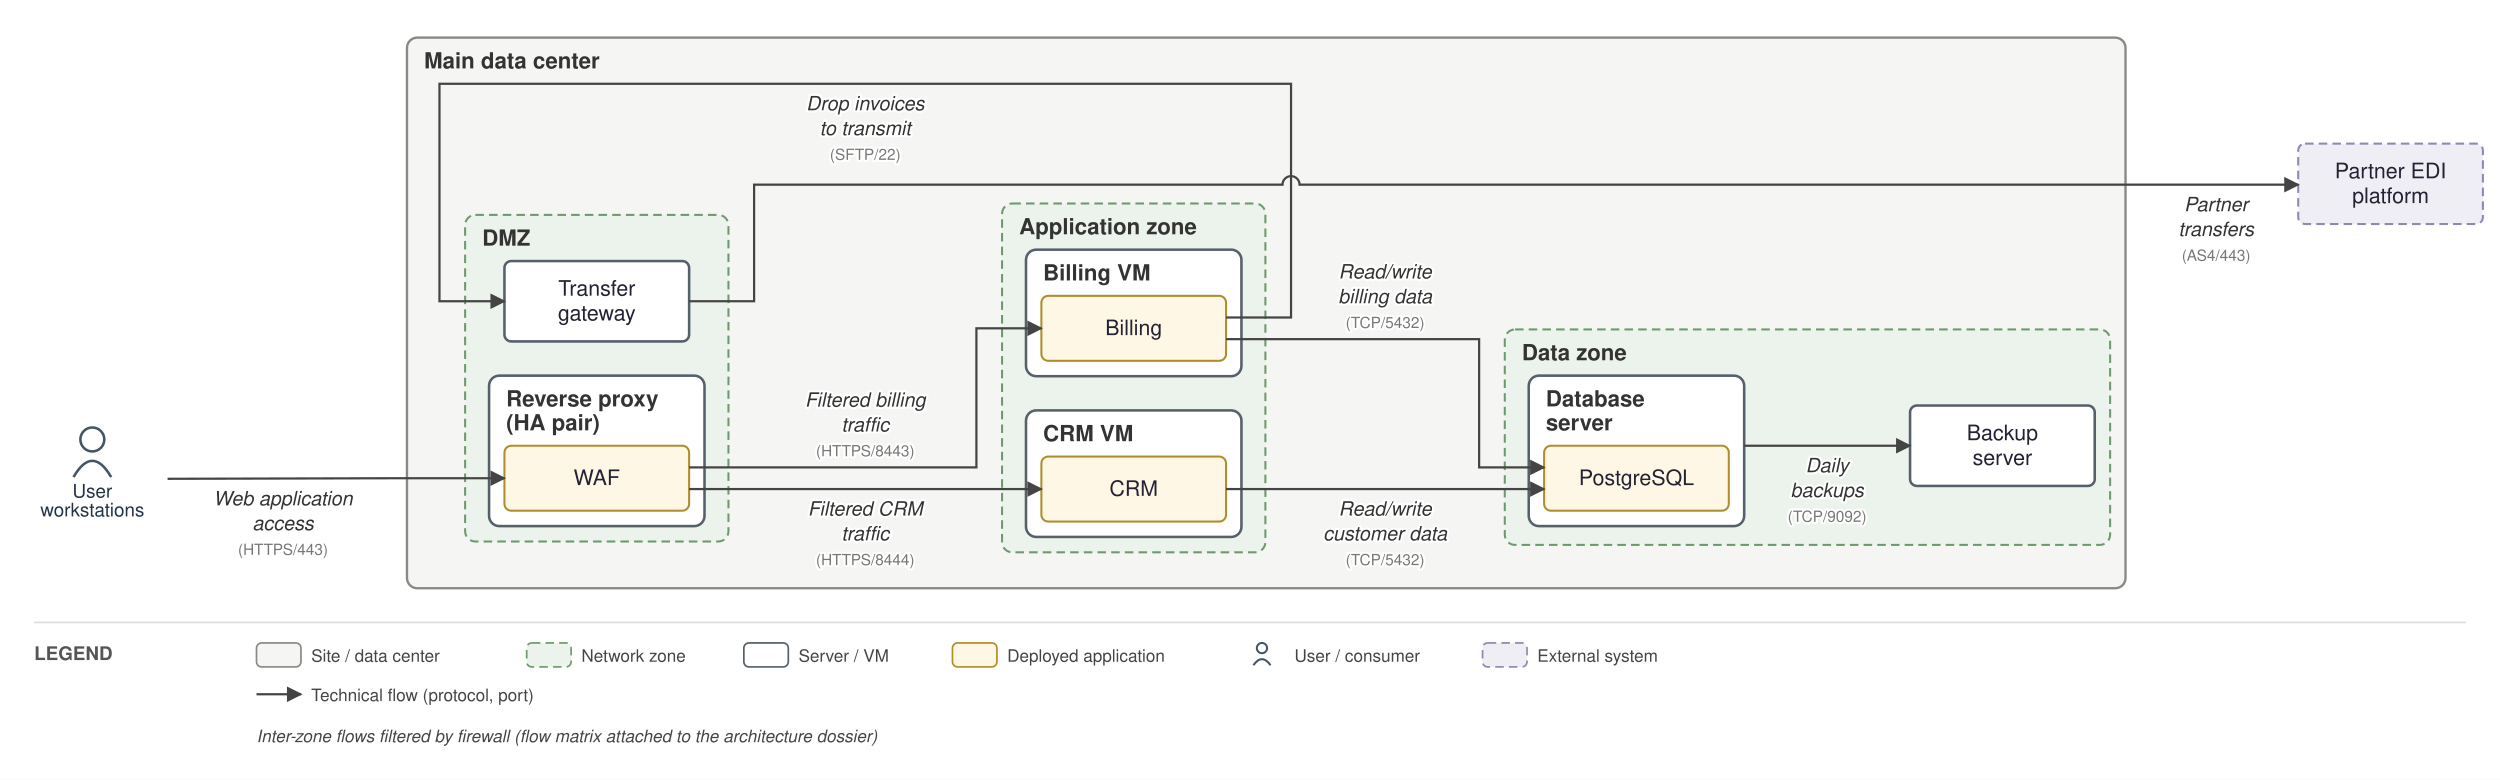
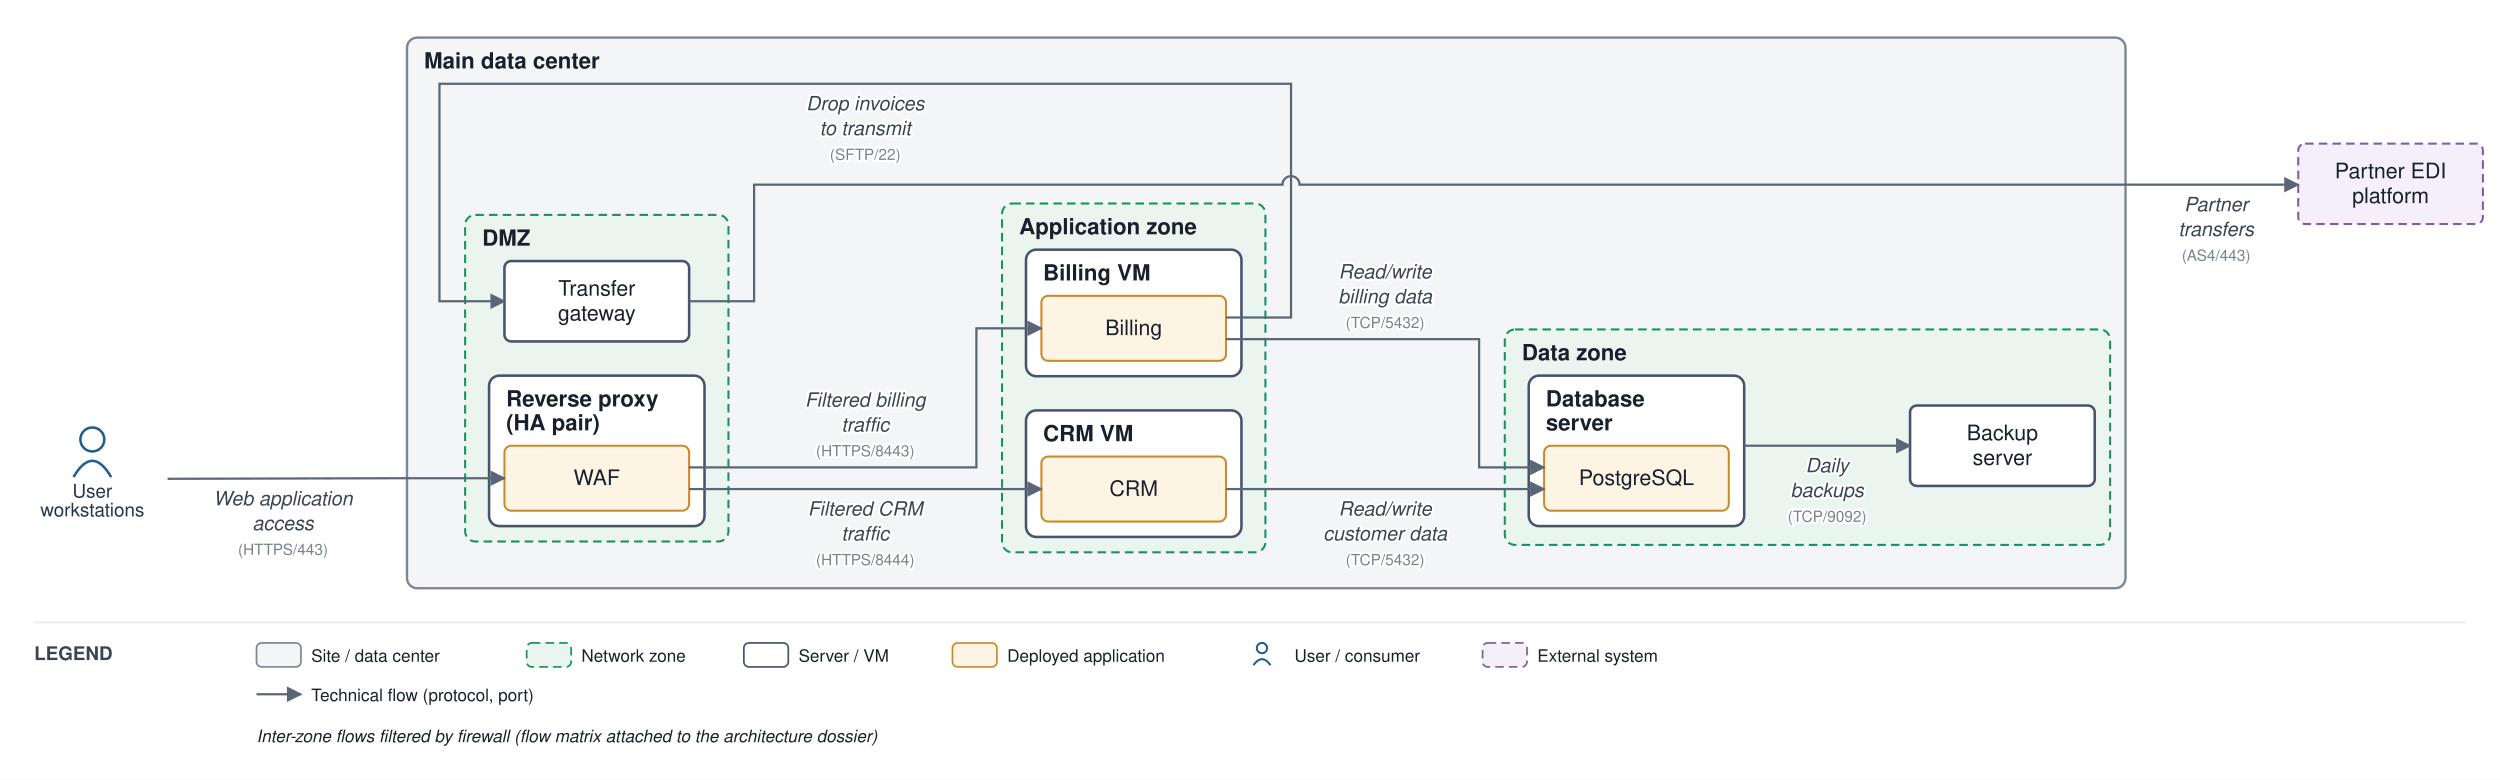
<svg xmlns="http://www.w3.org/2000/svg" viewBox="0 0 1462 456" font-family="Helvetica,Arial,sans-serif">
  <defs>
    <marker id="arr" viewBox="0 0 10 10" refX="9" refY="5" markerWidth="7" markerHeight="7" orient="auto-start-reverse">
-       <path d="M0,0 L10,5 L0,10 z" fill="#444444" />
+       <path d="M0,0 L10,5 L0,10 z" fill="#5a6675" />
    </marker>
  </defs>
-   <rect width="1462" height="456" fill="white" />
-   <rect x="238" y="22" width="1005" height="322" rx="6" fill="#f5f5f4" stroke="#8a8a85" stroke-width="1.4" />
-   <text x="248" y="40" font-size="13" font-weight="bold" fill="#333">Main data center</text>
-   <rect x="272" y="125.667" width="154" height="191" rx="6" fill="#ecf3ec" stroke="#6d9a6d" stroke-width="1.2" stroke-dasharray="5 3" />
-   <text x="282" y="143.667" font-size="13" font-weight="bold" fill="#333">DMZ</text>
-   <rect x="286" y="219.667" width="126" height="88" rx="6" fill="#ffffff" stroke="#55606b" stroke-width="1.5" />
-   <text x="296" y="237.667" font-size="13" font-weight="bold" fill="#333">Reverse proxy</text>
-   <text x="296" y="251.667" font-size="13" font-weight="bold" fill="#333">(HA pair)</text>
-   <rect x="586" y="119" width="154" height="204" rx="6" fill="#ecf3ec" stroke="#6d9a6d" stroke-width="1.2" stroke-dasharray="5 3" />
-   <text x="596" y="137" font-size="13" font-weight="bold" fill="#333">Application zone</text>
-   <rect x="600" y="146" width="126" height="74" rx="6" fill="#ffffff" stroke="#55606b" stroke-width="1.5" />
-   <text x="610" y="164" font-size="13" font-weight="bold" fill="#333">Billing VM</text>
-   <rect x="600" y="240" width="126" height="74" rx="6" fill="#ffffff" stroke="#55606b" stroke-width="1.5" />
-   <text x="610" y="258" font-size="13" font-weight="bold" fill="#333">CRM VM</text>
-   <rect x="880" y="192.667" width="354" height="126" rx="6" fill="#ecf3ec" stroke="#6d9a6d" stroke-width="1.2" stroke-dasharray="5 3" />
-   <text x="890" y="210.667" font-size="13" font-weight="bold" fill="#333">Data zone</text>
-   <rect x="894" y="219.667" width="126" height="88" rx="6" fill="#ffffff" stroke="#55606b" stroke-width="1.5" />
-   <text x="904" y="237.667" font-size="13" font-weight="bold" fill="#333">Database</text>
-   <text x="904" y="251.667" font-size="13" font-weight="bold" fill="#333">server</text>
-   <rect x="295" y="260.667" width="108" height="38" rx="4" fill="#fff7e6" stroke="#b08d2a" stroke-width="1.2" />
-   <text x="349" y="283.667" font-size="12.5" text-anchor="middle" fill="#222233">WAF</text>
-   <rect x="295" y="152.667" width="108" height="47" rx="4" fill="#ffffff" stroke="#55606b" stroke-width="1.5" />
-   <text x="349" y="172.917" font-size="12.5" text-anchor="middle" fill="#222233">Transfer</text>
-   <text x="349" y="187.417" font-size="12.5" text-anchor="middle" fill="#222233">gateway</text>
-   <rect x="609" y="173" width="108" height="38" rx="4" fill="#fff7e6" stroke="#b08d2a" stroke-width="1.2" />
-   <text x="663" y="196" font-size="12.5" text-anchor="middle" fill="#222233">Billing</text>
-   <rect x="609" y="267" width="108" height="38" rx="4" fill="#fff7e6" stroke="#b08d2a" stroke-width="1.2" />
-   <text x="663" y="290" font-size="12.5" text-anchor="middle" fill="#222233">CRM</text>
-   <rect x="903" y="260.667" width="108" height="38" rx="4" fill="#fff7e6" stroke="#b08d2a" stroke-width="1.2" />
-   <text x="957" y="283.667" font-size="12.5" text-anchor="middle" fill="#222233">PostgreSQL</text>
-   <rect x="1117" y="237.167" width="108" height="47" rx="4" fill="#ffffff" stroke="#55606b" stroke-width="1.5" />
-   <text x="1171" y="257.417" font-size="12.5" text-anchor="middle" fill="#222233">Backup</text>
-   <text x="1171" y="271.917" font-size="12.5" text-anchor="middle" fill="#222233">server</text>
-   <circle cx="54" cy="257" r="7" fill="none" stroke="#445566" stroke-width="1.5" />
-   <path d="M 43 279 q 11 -19 22 0" fill="none" stroke="#445566" stroke-width="1.5" />
-   <text x="54" y="291" font-size="11" text-anchor="middle" fill="#223344">User</text>
-   <text x="54" y="302" font-size="11" text-anchor="middle" fill="#223344">workstations</text>
-   <rect x="1344" y="84" width="108" height="47" rx="4" fill="#f0eef5" stroke="#9187b3" stroke-width="1.2" stroke-dasharray="5 3" />
-   <text x="1398" y="104.25" font-size="12.5" text-anchor="middle" fill="#222233">Partner EDI</text>
-   <text x="1398" y="118.75" font-size="12.5" text-anchor="middle" fill="#222233">platform</text>
-   <path d="M 98 280 L 233 279.667 L 295 279.667" fill="none" stroke="#444444" stroke-width="1.3" marker-end="url(#arr)" />
-   <text x="165.5" y="295.5" font-size="11.5" text-anchor="middle" fill="#333" font-style="italic" stroke="white" stroke-width="2.5" paint-order="stroke" stroke-linejoin="round">Web application</text>
-   <text x="165.5" y="310" font-size="11.5" text-anchor="middle" fill="#333" font-style="italic" stroke="white" stroke-width="2.5" paint-order="stroke" stroke-linejoin="round">access</text>
-   <text x="165.5" y="324.5" font-size="9" text-anchor="middle" fill="#777" stroke="white" stroke-width="2.5" paint-order="stroke" stroke-linejoin="round">(HTTPS/443)</text>
-   <path d="M 403 273.333 L 571 273.333 L 571 192 L 609 192" fill="none" stroke="#444444" stroke-width="1.3" marker-end="url(#arr)" />
-   <text x="506" y="237.833" font-size="11.5" text-anchor="middle" fill="#333" font-style="italic" stroke="white" stroke-width="2.5" paint-order="stroke" stroke-linejoin="round">Filtered billing</text>
-   <text x="506" y="252.333" font-size="11.5" text-anchor="middle" fill="#333" font-style="italic" stroke="white" stroke-width="2.5" paint-order="stroke" stroke-linejoin="round">traffic</text>
-   <text x="506" y="266.833" font-size="9" text-anchor="middle" fill="#777" stroke="white" stroke-width="2.5" paint-order="stroke" stroke-linejoin="round">(HTTPS/8443)</text>
-   <path d="M 403 286 L 609 286" fill="none" stroke="#444444" stroke-width="1.3" marker-end="url(#arr)" />
-   <text x="506" y="301.5" font-size="11.5" text-anchor="middle" fill="#333" font-style="italic" stroke="white" stroke-width="2.5" paint-order="stroke" stroke-linejoin="round">Filtered CRM</text>
-   <text x="506" y="316" font-size="11.5" text-anchor="middle" fill="#333" font-style="italic" stroke="white" stroke-width="2.5" paint-order="stroke" stroke-linejoin="round">traffic</text>
-   <text x="506" y="330.5" font-size="9" text-anchor="middle" fill="#777" stroke="white" stroke-width="2.5" paint-order="stroke" stroke-linejoin="round">(HTTPS/8444)</text>
-   <path d="M 717 198.333 L 865 198.333 L 865 273.333 L 903 273.333" fill="none" stroke="#444444" stroke-width="1.3" marker-end="url(#arr)" />
-   <text x="810" y="162.833" font-size="11.5" text-anchor="middle" fill="#333" font-style="italic" stroke="white" stroke-width="2.5" paint-order="stroke" stroke-linejoin="round">Read/write</text>
-   <text x="810" y="177.333" font-size="11.5" text-anchor="middle" fill="#333" font-style="italic" stroke="white" stroke-width="2.5" paint-order="stroke" stroke-linejoin="round">billing data</text>
-   <text x="810" y="191.833" font-size="9" text-anchor="middle" fill="#777" stroke="white" stroke-width="2.5" paint-order="stroke" stroke-linejoin="round">(TCP/5432)</text>
-   <path d="M 717 286 L 903 286" fill="none" stroke="#444444" stroke-width="1.3" marker-end="url(#arr)" />
-   <text x="810" y="301.5" font-size="11.5" text-anchor="middle" fill="#333" font-style="italic" stroke="white" stroke-width="2.5" paint-order="stroke" stroke-linejoin="round">Read/write</text>
-   <text x="810" y="316" font-size="11.5" text-anchor="middle" fill="#333" font-style="italic" stroke="white" stroke-width="2.5" paint-order="stroke" stroke-linejoin="round">customer data</text>
-   <text x="810" y="330.5" font-size="9" text-anchor="middle" fill="#777" stroke="white" stroke-width="2.5" paint-order="stroke" stroke-linejoin="round">(TCP/5432)</text>
-   <path d="M 717 185.667 L 755 185.667 L 755 49 L 257 49 L 257 176.167 L 295 176.167" fill="none" stroke="#444444" stroke-width="1.3" marker-end="url(#arr)" />
-   <text x="506" y="64.5" font-size="11.5" text-anchor="middle" fill="#333" font-style="italic" stroke="white" stroke-width="2.5" paint-order="stroke" stroke-linejoin="round">Drop invoices</text>
-   <text x="506" y="79" font-size="11.5" text-anchor="middle" fill="#333" font-style="italic" stroke="white" stroke-width="2.5" paint-order="stroke" stroke-linejoin="round">to transmit</text>
-   <text x="506" y="93.5" font-size="9" text-anchor="middle" fill="#777" stroke="white" stroke-width="2.5" paint-order="stroke" stroke-linejoin="round">(SFTP/22)</text>
-   <path d="M 403 176.167 L 441 176.167 L 441 108 L 750 108 A 5 5 0 0 1 760 108 L 1344 108" fill="none" stroke="#444444" stroke-width="1.3" marker-end="url(#arr)" />
-   <text x="1296" y="123.5" font-size="11.5" text-anchor="middle" fill="#333" font-style="italic" stroke="white" stroke-width="2.5" paint-order="stroke" stroke-linejoin="round">Partner</text>
-   <text x="1296" y="138" font-size="11.5" text-anchor="middle" fill="#333" font-style="italic" stroke="white" stroke-width="2.5" paint-order="stroke" stroke-linejoin="round">transfers</text>
-   <text x="1296" y="152.5" font-size="9" text-anchor="middle" fill="#777" stroke="white" stroke-width="2.5" paint-order="stroke" stroke-linejoin="round">(AS4/443)</text>
-   <path d="M 1020 260.667 L 1117 260.667" fill="none" stroke="#444444" stroke-width="1.3" marker-end="url(#arr)" />
-   <text x="1068.5" y="276.167" font-size="11.5" text-anchor="middle" fill="#333" font-style="italic" stroke="white" stroke-width="2.5" paint-order="stroke" stroke-linejoin="round">Daily</text>
-   <text x="1068.5" y="290.667" font-size="11.5" text-anchor="middle" fill="#333" font-style="italic" stroke="white" stroke-width="2.5" paint-order="stroke" stroke-linejoin="round">backups</text>
-   <text x="1068.5" y="305.167" font-size="9" text-anchor="middle" fill="#777" stroke="white" stroke-width="2.5" paint-order="stroke" stroke-linejoin="round">(TCP/9092)</text>
-   <line x1="20" y1="364" x2="1442" y2="364" stroke="#ddd" stroke-width="1" />
-   <text x="20" y="386" font-size="11" font-weight="bold" fill="#555">LEGEND</text>
-   <rect x="150" y="376" width="26" height="14" rx="3" fill="#f5f5f4" stroke="#8a8a85" />
-   <text x="182" y="387" font-size="10" fill="#444">Site / data center</text>
-   <rect x="308" y="376" width="26" height="14" rx="3" fill="#ecf3ec" stroke="#6d9a6d" stroke-dasharray="5 3" />
-   <text x="340" y="387" font-size="10" fill="#444">Network zone</text>
-   <rect x="435" y="376" width="26" height="14" rx="3" fill="#ffffff" stroke="#55606b" />
-   <text x="467" y="387" font-size="10" fill="#444">Server / VM</text>
-   <rect x="557" y="376" width="26" height="14" rx="3" fill="#fff7e6" stroke="#b08d2a" />
-   <text x="589" y="387" font-size="10" fill="#444">Deployed application</text>
-   <circle cx="738" cy="379" r="3" fill="none" stroke="#445566" stroke-width="1.2" />
-   <path d="M 733 389 q 5 -7 10 0" fill="none" stroke="#445566" stroke-width="1.2" />
-   <text x="757" y="387" font-size="10" fill="#444">User / consumer</text>
-   <rect x="867" y="376" width="26" height="14" rx="3" fill="#f0eef5" stroke="#9187b3" stroke-dasharray="5 3" />
-   <text x="899" y="387" font-size="10" fill="#444">External system</text>
-   <line x1="150" y1="406" x2="176" y2="406" stroke="#444444" stroke-width="1.3" marker-end="url(#arr)" />
-   <text x="182" y="410" font-size="10" fill="#444">Technical flow (protocol, port)</text>
-   <text x="150" y="434" font-size="10" fill="#444" font-style="italic">Inter-zone flows filtered by firewall (flow matrix attached to the architecture dossier)</text>
+   <rect width="1462" height="456" fill="#ffffff" />
+   <rect x="238" y="22" width="1005" height="322" rx="6" fill="#f3f5f6" stroke="#7c8794" stroke-width="1.4" />
+   <text x="248" y="40" font-size="13" font-weight="bold" fill="#17202c">Main data center</text>
+   <rect x="272" y="125.667" width="154" height="191" rx="6" fill="#eaf5ef" stroke="#1a8f66" stroke-width="1.2" stroke-dasharray="5 3" />
+   <text x="282" y="143.667" font-size="13" font-weight="bold" fill="#17202c">DMZ</text>
+   <rect x="286" y="219.667" width="126" height="88" rx="6" fill="#ffffff" stroke="#48546a" stroke-width="1.5" />
+   <text x="296" y="237.667" font-size="13" font-weight="bold" fill="#17202c">Reverse proxy</text>
+   <text x="296" y="251.667" font-size="13" font-weight="bold" fill="#17202c">(HA pair)</text>
+   <rect x="586" y="119" width="154" height="204" rx="6" fill="#eaf5ef" stroke="#1a8f66" stroke-width="1.2" stroke-dasharray="5 3" />
+   <text x="596" y="137" font-size="13" font-weight="bold" fill="#17202c">Application zone</text>
+   <rect x="600" y="146" width="126" height="74" rx="6" fill="#ffffff" stroke="#48546a" stroke-width="1.5" />
+   <text x="610" y="164" font-size="13" font-weight="bold" fill="#17202c">Billing VM</text>
+   <rect x="600" y="240" width="126" height="74" rx="6" fill="#ffffff" stroke="#48546a" stroke-width="1.5" />
+   <text x="610" y="258" font-size="13" font-weight="bold" fill="#17202c">CRM VM</text>
+   <rect x="880" y="192.667" width="354" height="126" rx="6" fill="#eaf5ef" stroke="#1a8f66" stroke-width="1.2" stroke-dasharray="5 3" />
+   <text x="890" y="210.667" font-size="13" font-weight="bold" fill="#17202c">Data zone</text>
+   <rect x="894" y="219.667" width="126" height="88" rx="6" fill="#ffffff" stroke="#48546a" stroke-width="1.5" />
+   <text x="904" y="237.667" font-size="13" font-weight="bold" fill="#17202c">Database</text>
+   <text x="904" y="251.667" font-size="13" font-weight="bold" fill="#17202c">server</text>
+   <rect x="295" y="260.667" width="108" height="38" rx="4" fill="#fdf4e3" stroke="#c88a2e" stroke-width="1.2" />
+   <text x="349" y="283.667" font-size="12.5" text-anchor="middle" fill="#17202c">WAF</text>
+   <rect x="295" y="152.667" width="108" height="47" rx="4" fill="#ffffff" stroke="#48546a" stroke-width="1.5" />
+   <text x="349" y="172.917" font-size="12.5" text-anchor="middle" fill="#17202c">Transfer</text>
+   <text x="349" y="187.417" font-size="12.5" text-anchor="middle" fill="#17202c">gateway</text>
+   <rect x="609" y="173" width="108" height="38" rx="4" fill="#fdf4e3" stroke="#c88a2e" stroke-width="1.2" />
+   <text x="663" y="196" font-size="12.5" text-anchor="middle" fill="#17202c">Billing</text>
+   <rect x="609" y="267" width="108" height="38" rx="4" fill="#fdf4e3" stroke="#c88a2e" stroke-width="1.2" />
+   <text x="663" y="290" font-size="12.5" text-anchor="middle" fill="#17202c">CRM</text>
+   <rect x="903" y="260.667" width="108" height="38" rx="4" fill="#fdf4e3" stroke="#c88a2e" stroke-width="1.2" />
+   <text x="957" y="283.667" font-size="12.5" text-anchor="middle" fill="#17202c">PostgreSQL</text>
+   <rect x="1117" y="237.167" width="108" height="47" rx="4" fill="#ffffff" stroke="#48546a" stroke-width="1.5" />
+   <text x="1171" y="257.417" font-size="12.5" text-anchor="middle" fill="#17202c">Backup</text>
+   <text x="1171" y="271.917" font-size="12.5" text-anchor="middle" fill="#17202c">server</text>
+   <circle cx="54" cy="257" r="7" fill="none" stroke="#1f5e91" stroke-width="1.5" />
+   <path d="M 43 279 q 11 -19 22 0" fill="none" stroke="#1f5e91" stroke-width="1.5" />
+   <text x="54" y="291" font-size="11" text-anchor="middle" fill="#20364c">User</text>
+   <text x="54" y="302" font-size="11" text-anchor="middle" fill="#20364c">workstations</text>
+   <rect x="1344" y="84" width="108" height="47" rx="4" fill="#f4eff8" stroke="#8659a6" stroke-width="1.2" stroke-dasharray="5 3" />
+   <text x="1398" y="104.25" font-size="12.5" text-anchor="middle" fill="#17202c">Partner EDI</text>
+   <text x="1398" y="118.75" font-size="12.5" text-anchor="middle" fill="#17202c">platform</text>
+   <path d="M 98 280 L 233 279.667 L 295 279.667" fill="none" stroke="#5a6675" stroke-width="1.3" marker-end="url(#arr)" />
+   <text x="165.5" y="295.5" font-size="11.5" text-anchor="middle" fill="#3a4553" font-style="italic" stroke="#ffffff" stroke-width="2.5" paint-order="stroke" stroke-linejoin="round">Web application</text>
+   <text x="165.5" y="310" font-size="11.5" text-anchor="middle" fill="#3a4553" font-style="italic" stroke="#ffffff" stroke-width="2.5" paint-order="stroke" stroke-linejoin="round">access</text>
+   <text x="165.5" y="324.5" font-size="9" text-anchor="middle" fill="#79828f" stroke="#ffffff" stroke-width="2.5" paint-order="stroke" stroke-linejoin="round">(HTTPS/443)</text>
+   <path d="M 403 273.333 L 571 273.333 L 571 192 L 609 192" fill="none" stroke="#5a6675" stroke-width="1.3" marker-end="url(#arr)" />
+   <text x="506" y="237.833" font-size="11.5" text-anchor="middle" fill="#3a4553" font-style="italic" stroke="#ffffff" stroke-width="2.5" paint-order="stroke" stroke-linejoin="round">Filtered billing</text>
+   <text x="506" y="252.333" font-size="11.5" text-anchor="middle" fill="#3a4553" font-style="italic" stroke="#ffffff" stroke-width="2.5" paint-order="stroke" stroke-linejoin="round">traffic</text>
+   <text x="506" y="266.833" font-size="9" text-anchor="middle" fill="#79828f" stroke="#ffffff" stroke-width="2.5" paint-order="stroke" stroke-linejoin="round">(HTTPS/8443)</text>
+   <path d="M 403 286 L 609 286" fill="none" stroke="#5a6675" stroke-width="1.3" marker-end="url(#arr)" />
+   <text x="506" y="301.5" font-size="11.5" text-anchor="middle" fill="#3a4553" font-style="italic" stroke="#ffffff" stroke-width="2.5" paint-order="stroke" stroke-linejoin="round">Filtered CRM</text>
+   <text x="506" y="316" font-size="11.5" text-anchor="middle" fill="#3a4553" font-style="italic" stroke="#ffffff" stroke-width="2.5" paint-order="stroke" stroke-linejoin="round">traffic</text>
+   <text x="506" y="330.5" font-size="9" text-anchor="middle" fill="#79828f" stroke="#ffffff" stroke-width="2.5" paint-order="stroke" stroke-linejoin="round">(HTTPS/8444)</text>
+   <path d="M 717 198.333 L 865 198.333 L 865 273.333 L 903 273.333" fill="none" stroke="#5a6675" stroke-width="1.3" marker-end="url(#arr)" />
+   <text x="810" y="162.833" font-size="11.5" text-anchor="middle" fill="#3a4553" font-style="italic" stroke="#ffffff" stroke-width="2.5" paint-order="stroke" stroke-linejoin="round">Read/write</text>
+   <text x="810" y="177.333" font-size="11.5" text-anchor="middle" fill="#3a4553" font-style="italic" stroke="#ffffff" stroke-width="2.5" paint-order="stroke" stroke-linejoin="round">billing data</text>
+   <text x="810" y="191.833" font-size="9" text-anchor="middle" fill="#79828f" stroke="#ffffff" stroke-width="2.5" paint-order="stroke" stroke-linejoin="round">(TCP/5432)</text>
+   <path d="M 717 286 L 903 286" fill="none" stroke="#5a6675" stroke-width="1.3" marker-end="url(#arr)" />
+   <text x="810" y="301.5" font-size="11.5" text-anchor="middle" fill="#3a4553" font-style="italic" stroke="#ffffff" stroke-width="2.5" paint-order="stroke" stroke-linejoin="round">Read/write</text>
+   <text x="810" y="316" font-size="11.5" text-anchor="middle" fill="#3a4553" font-style="italic" stroke="#ffffff" stroke-width="2.5" paint-order="stroke" stroke-linejoin="round">customer data</text>
+   <text x="810" y="330.5" font-size="9" text-anchor="middle" fill="#79828f" stroke="#ffffff" stroke-width="2.5" paint-order="stroke" stroke-linejoin="round">(TCP/5432)</text>
+   <path d="M 717 185.667 L 755 185.667 L 755 49 L 257 49 L 257 176.167 L 295 176.167" fill="none" stroke="#5a6675" stroke-width="1.3" marker-end="url(#arr)" />
+   <text x="506" y="64.5" font-size="11.5" text-anchor="middle" fill="#3a4553" font-style="italic" stroke="#ffffff" stroke-width="2.5" paint-order="stroke" stroke-linejoin="round">Drop invoices</text>
+   <text x="506" y="79" font-size="11.5" text-anchor="middle" fill="#3a4553" font-style="italic" stroke="#ffffff" stroke-width="2.5" paint-order="stroke" stroke-linejoin="round">to transmit</text>
+   <text x="506" y="93.5" font-size="9" text-anchor="middle" fill="#79828f" stroke="#ffffff" stroke-width="2.5" paint-order="stroke" stroke-linejoin="round">(SFTP/22)</text>
+   <path d="M 403 176.167 L 441 176.167 L 441 108 L 750 108 A 5 5 0 0 1 760 108 L 1344 108" fill="none" stroke="#5a6675" stroke-width="1.3" marker-end="url(#arr)" />
+   <text x="1296" y="123.5" font-size="11.5" text-anchor="middle" fill="#3a4553" font-style="italic" stroke="#ffffff" stroke-width="2.5" paint-order="stroke" stroke-linejoin="round">Partner</text>
+   <text x="1296" y="138" font-size="11.5" text-anchor="middle" fill="#3a4553" font-style="italic" stroke="#ffffff" stroke-width="2.5" paint-order="stroke" stroke-linejoin="round">transfers</text>
+   <text x="1296" y="152.5" font-size="9" text-anchor="middle" fill="#79828f" stroke="#ffffff" stroke-width="2.5" paint-order="stroke" stroke-linejoin="round">(AS4/443)</text>
+   <path d="M 1020 260.667 L 1117 260.667" fill="none" stroke="#5a6675" stroke-width="1.3" marker-end="url(#arr)" />
+   <text x="1068.5" y="276.167" font-size="11.5" text-anchor="middle" fill="#3a4553" font-style="italic" stroke="#ffffff" stroke-width="2.5" paint-order="stroke" stroke-linejoin="round">Daily</text>
+   <text x="1068.5" y="290.667" font-size="11.5" text-anchor="middle" fill="#3a4553" font-style="italic" stroke="#ffffff" stroke-width="2.5" paint-order="stroke" stroke-linejoin="round">backups</text>
+   <text x="1068.5" y="305.167" font-size="9" text-anchor="middle" fill="#79828f" stroke="#ffffff" stroke-width="2.5" paint-order="stroke" stroke-linejoin="round">(TCP/9092)</text>
+   <line x1="20" y1="364" x2="1442" y2="364" stroke="#e6e9ee" stroke-width="1" />
+   <text x="20" y="386" font-size="11" font-weight="bold" fill="#3a4553">LEGEND</text>
+   <rect x="150" y="376" width="26" height="14" rx="3" fill="#f3f5f6" stroke="#7c8794" />
+   <text x="182" y="387" font-size="10" fill="#17202c">Site / data center</text>
+   <rect x="308" y="376" width="26" height="14" rx="3" fill="#eaf5ef" stroke="#1a8f66" stroke-dasharray="5 3" />
+   <text x="340" y="387" font-size="10" fill="#17202c">Network zone</text>
+   <rect x="435" y="376" width="26" height="14" rx="3" fill="#ffffff" stroke="#48546a" />
+   <text x="467" y="387" font-size="10" fill="#17202c">Server / VM</text>
+   <rect x="557" y="376" width="26" height="14" rx="3" fill="#fdf4e3" stroke="#c88a2e" />
+   <text x="589" y="387" font-size="10" fill="#17202c">Deployed application</text>
+   <circle cx="738" cy="379" r="3" fill="none" stroke="#1f5e91" stroke-width="1.2" />
+   <path d="M 733 389 q 5 -7 10 0" fill="none" stroke="#1f5e91" stroke-width="1.2" />
+   <text x="757" y="387" font-size="10" fill="#17202c">User / consumer</text>
+   <rect x="867" y="376" width="26" height="14" rx="3" fill="#f4eff8" stroke="#8659a6" stroke-dasharray="5 3" />
+   <text x="899" y="387" font-size="10" fill="#17202c">External system</text>
+   <line x1="150" y1="406" x2="176" y2="406" stroke="#5a6675" stroke-width="1.3" marker-end="url(#arr)" />
+   <text x="182" y="410" font-size="10" fill="#17202c">Technical flow (protocol, port)</text>
+   <text x="150" y="434" font-size="10" fill="#17202c" font-style="italic">Inter-zone flows filtered by firewall (flow matrix attached to the architecture dossier)</text>
</svg>
